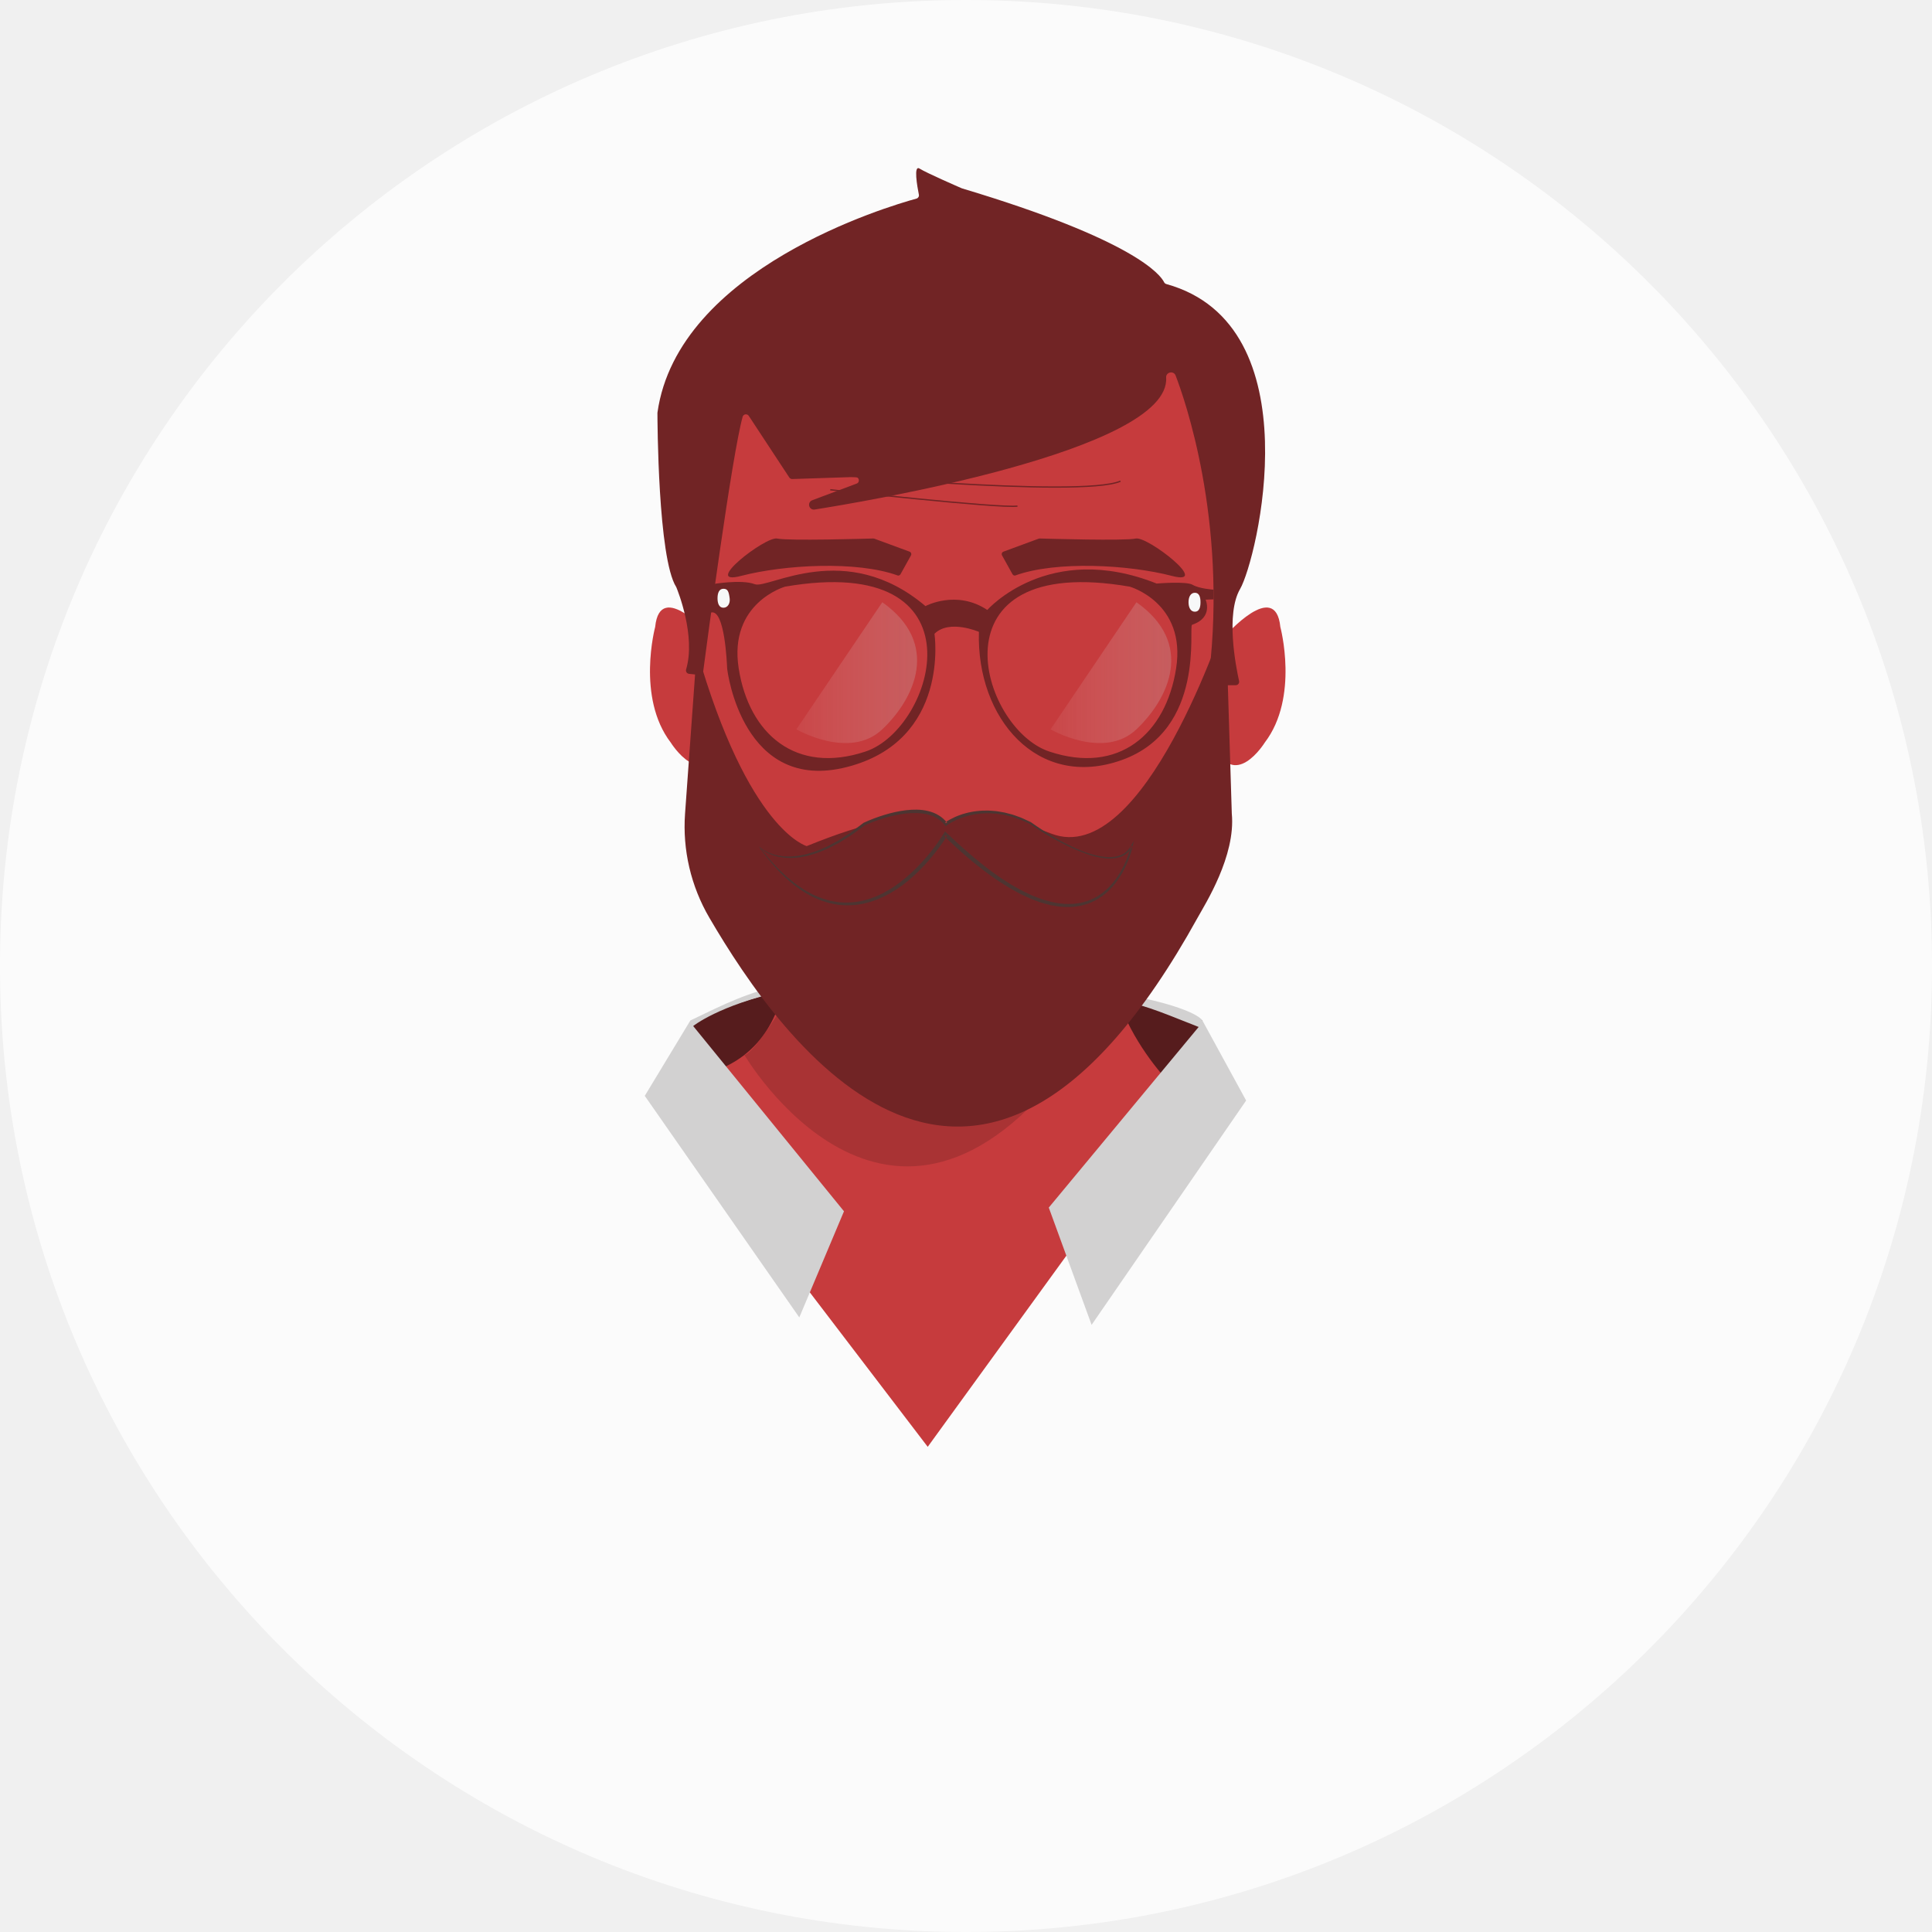
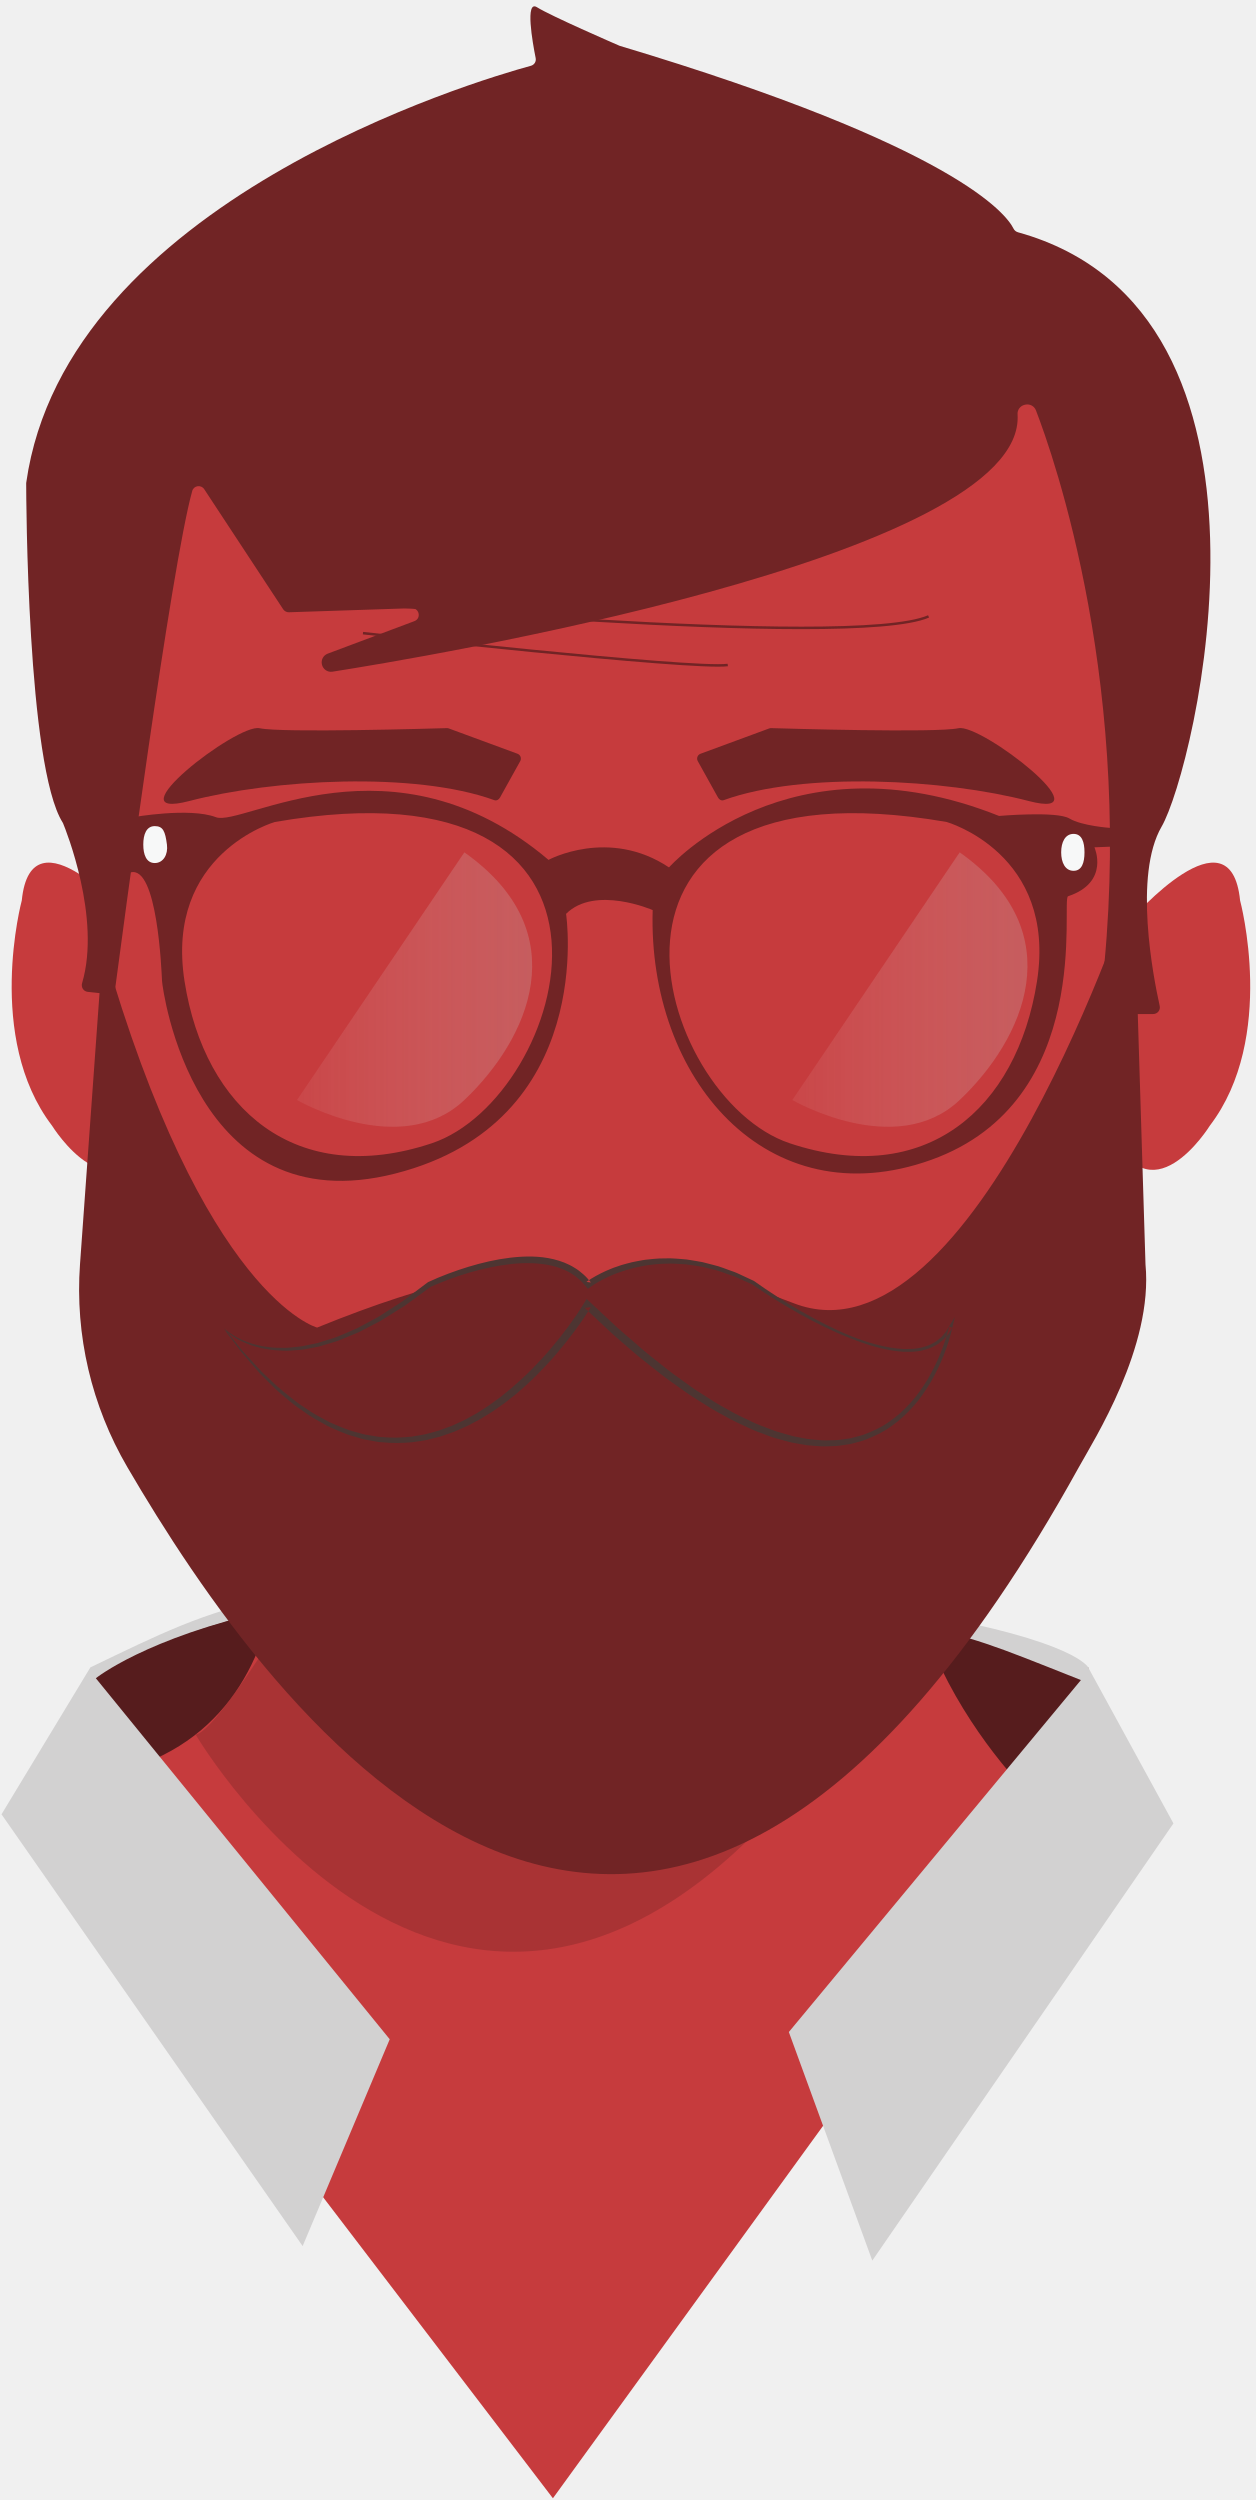
- <svg xmlns="http://www.w3.org/2000/svg" width="375px" height="375px" viewBox="0 0 375 375" version="1.1">
+ <svg xmlns="http://www.w3.org/2000/svg" width="125px" height="249px" viewBox="0 0 125 249" version="1.1">
  <defs>
    <linearGradient x1="0.001%" y1="49.999%" x2="100%" y2="49.999%" id="linearGradient-1">
      <stop stop-color="#FFFFFF" stop-opacity="0.1" offset="0%" />
      <stop stop-color="#C7C9CA" stop-opacity="0.4" offset="100%" />
    </linearGradient>
    <linearGradient x1="0.003%" y1="49.999%" x2="99.999%" y2="49.999%" id="linearGradient-2">
      <stop stop-color="#FFFFFF" stop-opacity="0.1" offset="0%" />
      <stop stop-color="#C7C9CA" stop-opacity="0.4" offset="100%" />
    </linearGradient>
  </defs>
  <g id="Page-1" stroke="none" stroke-width="1" fill="none" fill-rule="evenodd">
-     <g id="Artboard">
+     <g id="Artboard" transform="translate(-125, -32)">
      <g id="Oval-1-+-losavatar">
-         <circle id="Oval-1" fill-opacity="0.75" fill="#FFFFFF" cx="187.5" cy="187.5" r="187.5" />
        <g id="losavatar" transform="translate(125, 32)">
          <g id="Layer_2">
            <path d="M112.768,91.479 C112.768,91.479 122.57,80.263 123.513,89.688 C123.513,89.688 127.189,103.355 120.497,112.12 C120.497,112.12 114.371,122.017 110.506,112.12 C106.641,102.223 112.768,91.479 112.768,91.479 L112.768,91.479 Z" id="Shape" fill="#C63B3D" />
            <path d="M12.914,91.479 C12.914,91.479 3.112,80.263 2.169,89.688 C2.169,89.688 -1.507,103.355 5.185,112.12 C5.185,112.12 11.311,122.017 15.176,112.12 C19.041,102.223 12.914,91.479 12.914,91.479 L12.914,91.479 Z" id="Shape" fill="#C63B3D" />
            <path d="M31.169,159.119 C31.169,159.119 9.706,164.28 8.88,167.307 C8.054,170.334 14.659,177.672 14.659,177.672 L101.43,191.981 L108.493,168.337 L108.383,166.069 C108.383,166.069 82.751,159.218 81.16,159.803 C79.569,160.388 31.169,159.119 31.169,159.119 L31.169,159.119 Z" id="Shape" fill="#561C1D" />
            <path d="M30.882,141.309 L26.869,140.106 C26.869,140.106 34.06,169.911 12.521,176.266 L27.175,212.282 L55.07,248.828 L104.504,180.679 C104.504,180.679 86.251,164.893 90.627,143.893" id="Shape" fill="#C63B3D" />
            <path d="M35.612,148.894 C35.612,148.894 22.33,172.408 19.483,172.76 C19.483,172.76 47.581,220.679 82.674,173.888 C117.767,127.097 88.84,135.406 87.503,133.735 C86.166,132.064 35.612,148.894 35.612,148.894 L35.612,148.894 Z" id="Shape" opacity="0.47" fill="#892A2B" />
            <path d="M14.962,35.561 C14.962,35.561 -1.371,113.909 26.962,138.235 C55.295,162.561 108.295,119.143 108.295,118.519 C108.295,118.519 128.583,1.894 82.25,27.894 C35.917,53.894 14.962,35.561 14.962,35.561 L14.962,35.561 Z" id="Shape" fill="#C63B3D" />
            <path d="M27.302,159.119 C20.142,160.574 15.805,162.81 9.003,166.069 L0.15,180.705 L30.144,223.709 L38.817,203.111 L9.546,167.154 C9.546,167.154 14.487,163.133 26.995,160.349 C27.128,159.829 27.245,159.644 27.302,159.119 L27.302,159.119 Z" id="Shape" fill="#D2D1D1" />
            <path d="M108.382,166.07 C108.382,166.07 107.133,163.431 91.565,160.699 C91.638,161.09 89.649,161.072 89.797,161.428 C97.853,163.387 98.271,163.603 107.659,167.335 L78.568,202.389 L86.88,225.156 L116.874,181.61 L108.382,166.07 L108.382,166.07 Z" id="Shape" fill="#D2D1D1" />
            <path d="M10.25,94.227 L7.968,125.925 C7.46,132.983 9.116,140.017 12.684,146.128 C26.799,170.3 64.528,223.788 107.455,146.128 C108.929,143.46 114.875,134.134 114.091,125.925 L112.918,87.893 C112.918,87.893 97.046,136.799 79.046,129.799 C61.046,122.799 58.918,128.226 58.918,128.226 C58.918,128.226 55.511,122.487 31.585,132.226 C31.583,132.227 20.25,129.227 10.25,94.227 L10.25,94.227 Z" id="Shape" fill="#712425" />
            <g id="Group" transform="translate(22, 125)">
              <path d="M0.331,7.349 C0.331,7.349 6.591,14.162 20.769,2.93 C20.769,2.93 32.369,-2.594 36.604,2.93 C36.604,2.93 43.233,-2.226 52.991,2.746 C52.991,2.746 69.01,14.346 72.693,7.165 C72.693,7.165 67.169,34.675 36.512,4.993 C36.512,4.993 19.664,33.679 0.331,7.349 L0.331,7.349 Z" id="Shape" fill="#712425" />
              <path d="M0.357,7.323 C1.042,7.956 1.885,8.407 2.763,8.71 C3.193,8.893 3.661,8.957 4.108,9.08 C4.572,9.127 5.028,9.229 5.494,9.232 C5.959,9.221 6.424,9.283 6.887,9.214 C7.349,9.156 7.815,9.146 8.271,9.048 L9.637,8.765 L10.971,8.349 C11.421,8.225 11.849,8.04 12.276,7.852 L13.561,7.299 L14.795,6.636 C15.201,6.405 15.631,6.218 16.015,5.948 L17.194,5.188 C17.581,4.926 17.993,4.702 18.358,4.407 L20.603,2.722 L20.631,2.701 L20.654,2.691 C21.956,2.087 23.285,1.594 24.648,1.174 C26.011,0.762 27.405,0.433 28.832,0.265 C30.254,0.101 31.723,0.074 33.154,0.422 C33.511,0.508 33.861,0.621 34.206,0.755 C34.546,0.9 34.885,1.053 35.199,1.254 C35.519,1.441 35.82,1.669 36.095,1.919 C36.38,2.162 36.618,2.45 36.858,2.735 L36.407,2.677 C37.032,2.228 37.673,1.898 38.343,1.586 C38.684,1.452 39.014,1.289 39.364,1.181 C39.71,1.063 40.054,0.936 40.412,0.855 C40.766,0.763 41.118,0.664 41.48,0.61 C41.84,0.55 42.197,0.464 42.562,0.441 C42.926,0.41 43.288,0.356 43.652,0.345 L44.745,0.328 C45.109,0.332 45.472,0.375 45.835,0.396 C46.199,0.411 46.559,0.461 46.917,0.528 C47.275,0.591 47.636,0.639 47.99,0.714 L49.044,0.986 C49.755,1.141 50.416,1.45 51.104,1.675 C51.445,1.797 51.764,1.971 52.095,2.117 L53.079,2.574 L53.09,2.579 L53.105,2.59 C54.599,3.661 56.161,4.656 57.756,5.581 C59.355,6.5 60.997,7.351 62.704,8.048 C63.555,8.402 64.432,8.691 65.321,8.923 C65.764,9.047 66.215,9.134 66.665,9.215 C67.117,9.293 67.571,9.336 68.027,9.362 C68.482,9.371 68.936,9.356 69.384,9.29 C69.83,9.22 70.262,9.095 70.673,8.917 C70.873,8.821 71.06,8.698 71.255,8.592 L71.767,8.168 C71.909,7.998 72.06,7.834 72.197,7.66 L72.544,7.089 L73.095,6.182 L72.862,7.2 C72.423,9.117 71.689,10.94 70.711,12.639 C70.201,13.474 69.662,14.299 69.003,15.032 C68.356,15.772 67.635,16.456 66.82,17.018 C66.028,17.616 65.119,18.038 64.197,18.398 C63.73,18.564 63.245,18.679 62.767,18.81 C62.277,18.878 61.788,18.981 61.295,19.019 C60.801,19.029 60.304,19.08 59.811,19.055 C59.319,19.015 58.823,18.997 58.333,18.938 L56.875,18.683 C56.396,18.57 55.925,18.428 55.449,18.301 C54.968,18.189 54.518,17.99 54.056,17.825 C53.599,17.647 53.128,17.5 52.691,17.278 C51.801,16.869 50.907,16.467 50.063,15.972 C49.195,15.52 48.366,15.004 47.547,14.474 C46.709,13.971 45.927,13.389 45.131,12.826 C44.324,12.277 43.569,11.662 42.803,11.061 C42.028,10.47 41.281,9.847 40.55,9.205 C39.819,8.564 39.068,7.944 38.37,7.267 L36.243,5.273 L36.851,5.19 C35.835,6.84 34.685,8.358 33.441,9.816 C32.822,10.546 32.166,11.243 31.493,11.925 C30.815,12.602 30.106,13.247 29.376,13.87 L28.242,14.758 L27.062,15.585 L25.834,16.343 L24.558,17.019 L23.234,17.601 L21.867,18.076 C21.402,18.206 20.93,18.311 20.463,18.43 C19.99,18.525 19.508,18.576 19.031,18.65 C18.069,18.736 17.101,18.759 16.14,18.657 C15.656,18.647 15.186,18.519 14.711,18.442 C14.232,18.373 13.77,18.24 13.312,18.09 C12.378,17.848 11.51,17.424 10.636,17.035 C9.8,16.567 8.948,16.125 8.184,15.548 C7.377,15.031 6.662,14.397 5.932,13.785 C5.207,13.166 4.569,12.455 3.885,11.795 L2.02,9.64 L0.302,7.371 L0.357,7.323 L0.357,7.323 Z M0.361,7.327 L2.143,9.538 L4.062,11.625 C4.761,12.259 5.414,12.945 6.149,13.534 C6.885,14.122 7.597,14.74 8.399,15.233 C9.159,15.789 10.001,16.207 10.825,16.652 C11.684,17.017 12.536,17.417 13.445,17.636 C13.891,17.774 14.34,17.897 14.804,17.955 C15.264,18.022 15.718,18.14 16.186,18.141 C17.113,18.224 18.044,18.187 18.967,18.09 C19.425,18.01 19.887,17.954 20.34,17.856 C20.789,17.734 21.241,17.626 21.686,17.494 L22.996,17.015 L24.265,16.432 L25.49,15.757 L26.669,15.003 L27.803,14.18 L28.893,13.297 C29.602,12.686 30.294,12.056 30.955,11.391 C31.611,10.722 32.252,10.037 32.857,9.319 C34.068,7.893 35.208,6.375 36.175,4.794 L36.428,4.38 L36.783,4.711 L38.9,6.684 C39.595,7.355 40.34,7.966 41.066,8.599 C41.786,9.24 42.521,9.863 43.283,10.452 C44.036,11.052 44.779,11.666 45.571,12.213 C46.352,12.774 47.121,13.355 47.941,13.855 C48.744,14.383 49.556,14.896 50.404,15.345 C51.23,15.837 52.1,16.236 52.967,16.642 C53.394,16.863 53.849,17.007 54.293,17.184 C54.741,17.349 55.18,17.543 55.642,17.659 C56.1,17.788 56.555,17.934 57.016,18.05 L58.416,18.318 C58.885,18.382 59.359,18.405 59.831,18.452 C60.303,18.483 60.776,18.441 61.249,18.44 C61.72,18.411 62.185,18.319 62.654,18.263 C63.109,18.144 63.573,18.044 64.019,17.893 C64.9,17.563 65.773,17.177 66.539,16.616 C67.327,16.091 68.032,15.443 68.669,14.737 C69.317,14.038 69.859,13.244 70.364,12.433 C71.336,10.789 72.083,8.986 72.528,7.132 L72.846,7.243 L72.466,7.854 C72.316,8.042 72.151,8.218 71.994,8.4 C71.811,8.556 71.622,8.707 71.433,8.854 C71.222,8.969 71.018,9.098 70.801,9.199 C70.358,9.385 69.898,9.512 69.428,9.581 C68.958,9.645 68.486,9.656 68.016,9.641 C66.136,9.528 64.34,8.947 62.619,8.263 C60.889,7.585 59.226,6.751 57.605,5.849 C55.986,4.94 54.409,3.967 52.88,2.902 L52.905,2.918 L51.932,2.483 C51.605,2.345 51.29,2.178 50.954,2.063 C50.277,1.853 49.626,1.557 48.93,1.417 L47.899,1.165 C47.552,1.097 47.2,1.059 46.851,1.004 C46.502,0.945 46.152,0.903 45.798,0.896 C45.446,0.882 45.094,0.848 44.741,0.85 L43.685,0.887 C43.334,0.904 42.985,0.964 42.636,1.001 C42.285,1.03 41.943,1.12 41.598,1.185 C41.251,1.244 40.915,1.346 40.577,1.441 C40.236,1.527 39.908,1.651 39.577,1.766 C39.242,1.871 38.928,2.03 38.603,2.159 C37.975,2.454 37.34,2.793 36.803,3.184 L36.556,3.364 L36.351,3.126 C36.134,2.874 35.921,2.617 35.666,2.403 C35.42,2.182 35.151,1.98 34.863,1.815 C34.581,1.637 34.273,1.502 33.965,1.371 C33.651,1.251 33.33,1.149 32.999,1.072 C31.677,0.77 30.282,0.747 28.905,0.897 C26.149,1.209 23.431,2.053 20.884,3.17 L20.934,3.139 L18.643,4.814 C18.271,5.106 17.85,5.331 17.455,5.59 L16.252,6.344 C15.861,6.611 15.421,6.798 15.006,7.026 L13.745,7.682 L12.431,8.229 C11.994,8.415 11.556,8.597 11.095,8.718 L9.729,9.125 L8.327,9.391 C7.859,9.475 7.378,9.471 6.905,9.515 C6.431,9.569 5.953,9.493 5.479,9.487 C5.004,9.469 4.537,9.35 4.068,9.286 C3.614,9.146 3.141,9.065 2.707,8.864 C1.822,8.526 0.982,8.043 0.305,7.375 L0.361,7.327 L0.361,7.327 Z" id="Shape" fill="#4D3532" />
            </g>
            <path d="M36.153,63.061 C36.153,63.061 69.013,66.716 72.486,66.233" id="Shape" stroke="#712425" stroke-width="0.25" />
            <path d="M32.153,59.727 C32.153,59.727 84.82,64.727 92.486,61.394" id="Shape" stroke="#712425" stroke-width="0.25" />
            <path d="M111.927,100.998 L114.858,100.998 C115.284,100.998 115.6,100.608 115.507,100.193 C114.857,97.273 112.894,87.157 115.695,82.333 C118.976,76.682 130.064,31.087 101.394,23.136 C101.198,23.082 101.037,22.951 100.946,22.769 C100.246,21.359 95.267,14.616 61.746,4.572 C61.725,4.564 61.706,4.558 61.685,4.55 C61.212,4.345 54.887,1.6 53.479,0.719 C52.29,-0.024 53.032,4.182 53.353,5.788 C53.421,6.129 53.219,6.458 52.883,6.55 C47.45,8.033 6.58,20.09 2.614,48.067 C2.612,48.098 2.61,48.126 2.608,48.157 C2.61,49.394 2.692,76.324 6.248,81.935 C6.26,81.959 6.27,81.978 6.282,82.001 C6.541,82.628 10.092,91.434 8.177,97.92 C8.057,98.327 8.314,98.744 8.735,98.789 L10.747,99.001 C11.105,99.039 11.427,98.791 11.474,98.434 C12.17,93.146 17.044,56.443 19.146,48.9 C19.299,48.352 20.027,48.248 20.34,48.723 L28.204,60.683 C28.331,60.876 28.55,60.99 28.781,60.982 L41.02,60.579 C41.772,60.554 41.979,61.601 41.275,61.865 L32.638,65.104 C32.206,65.266 31.96,65.721 32.06,66.171 L32.064,66.187 C32.17,66.664 32.625,66.976 33.108,66.901 C41.098,65.649 102.32,55.584 101.349,41.26 C101.319,40.812 101.627,40.413 102.065,40.316 L102.117,40.305 C102.563,40.206 103.014,40.441 103.178,40.868 C104.871,45.252 113.221,68.818 109.696,98.829 C109.671,99.04 109.749,99.252 109.906,99.395 L111.478,100.824 C111.602,100.937 111.762,100.998 111.927,100.998 L111.927,100.998 Z" id="Shape" fill="#712425" />
            <path d="M110.556,84.332 L110.556,82.456 C110.556,82.456 107.757,82.268 106.507,81.518 C105.257,80.768 99.507,81.268 99.507,81.268 C78.507,72.893 66.632,86.393 66.632,86.393 C60.632,82.393 54.632,85.643 54.632,85.643 C39.132,72.518 24.132,82.393 21.507,81.393 C18.882,80.393 13.257,81.393 13.257,81.393 L12.592,86.491 C12.561,86.729 12.772,86.956 13.003,86.893 C15.68,86.165 16.086,96.702 16.138,97.705 C16.178,98.461 19.256,122.018 39.381,116.882 C59.506,111.746 56.381,91.018 56.381,91.018 C59.256,88.143 65.006,90.643 65.006,90.643 C64.506,107.393 76.381,121.393 92.756,115.518 C109.131,109.643 105.631,89.518 106.381,89.268 C110.574,87.87 109.006,84.393 109.006,84.393 L110.556,84.332 L110.556,84.332 Z M43.007,113.869 C29.507,118.369 20.382,110.494 18.382,97.744 C16.382,84.994 27.382,81.869 27.382,81.869 C66.507,75.119 56.507,109.369 43.007,113.869 L43.007,113.869 Z M103.283,97.744 C101.283,110.494 92.158,118.369 78.658,113.869 C65.158,109.369 55.158,75.119 94.283,81.869 C94.283,81.869 105.283,84.994 103.283,97.744 L103.283,97.744 Z" id="Shape" fill="#712425" />
            <path d="M46.25,84.894 L29.583,109.561 C29.583,109.561 39.916,115.561 46.25,109.561 C52.584,103.561 57.583,92.894 46.25,84.894 L46.25,84.894 Z" id="Shape" opacity="0.6" fill="url(#linearGradient-1)" />
            <path d="M95.583,84.894 L78.916,109.561 C78.916,109.561 89.249,115.561 95.583,109.561 C101.917,103.561 106.917,92.894 95.583,84.894 L95.583,84.894 Z" id="Shape" opacity="0.6" fill="url(#linearGradient-2)" />
            <path d="M16.627,84.12 C16.76,85.127 16.251,85.959 15.416,85.959 C14.581,85.959 14.271,85.136 14.271,84.12 C14.271,83.104 14.581,82.281 15.416,82.281 C16.251,82.281 16.455,82.811 16.627,84.12 L16.627,84.12 Z" id="Shape" fill="#F7F8F8" />
            <path d="M108.015,84.894 C108.015,85.91 107.762,86.733 106.927,86.733 C106.092,86.733 105.693,85.91 105.693,84.894 C105.693,83.878 106.091,83.055 106.927,83.055 C107.763,83.055 108.015,83.878 108.015,84.894 L108.015,84.894 Z" id="Shape" fill="#F7F8F8" />
            <path d="M51.816,75.806 L49.795,79.443 C49.684,79.643 49.454,79.774 49.239,79.697 C41.293,76.819 27.188,77.605 18.857,79.781 C10.999,81.833 23.607,72.031 25.857,72.531 C28.009,73.009 43.198,72.56 44.516,72.52 C44.582,72.518 44.639,72.529 44.701,72.552 L51.544,75.074 C51.84,75.183 51.969,75.53 51.816,75.806 L51.816,75.806 Z" id="Shape" fill="#712425" />
            <path d="M69.498,75.806 L71.519,79.443 C71.63,79.643 71.86,79.774 72.075,79.697 C80.021,76.819 94.126,77.605 102.457,79.781 C110.315,81.833 97.707,72.031 95.457,72.531 C93.305,73.009 78.116,72.56 76.798,72.52 C76.732,72.518 76.675,72.529 76.613,72.552 L69.77,75.074 C69.474,75.183 69.345,75.53 69.498,75.806 L69.498,75.806 Z" id="Shape" fill="#712425" />
          </g>
        </g>
      </g>
    </g>
  </g>
</svg>
